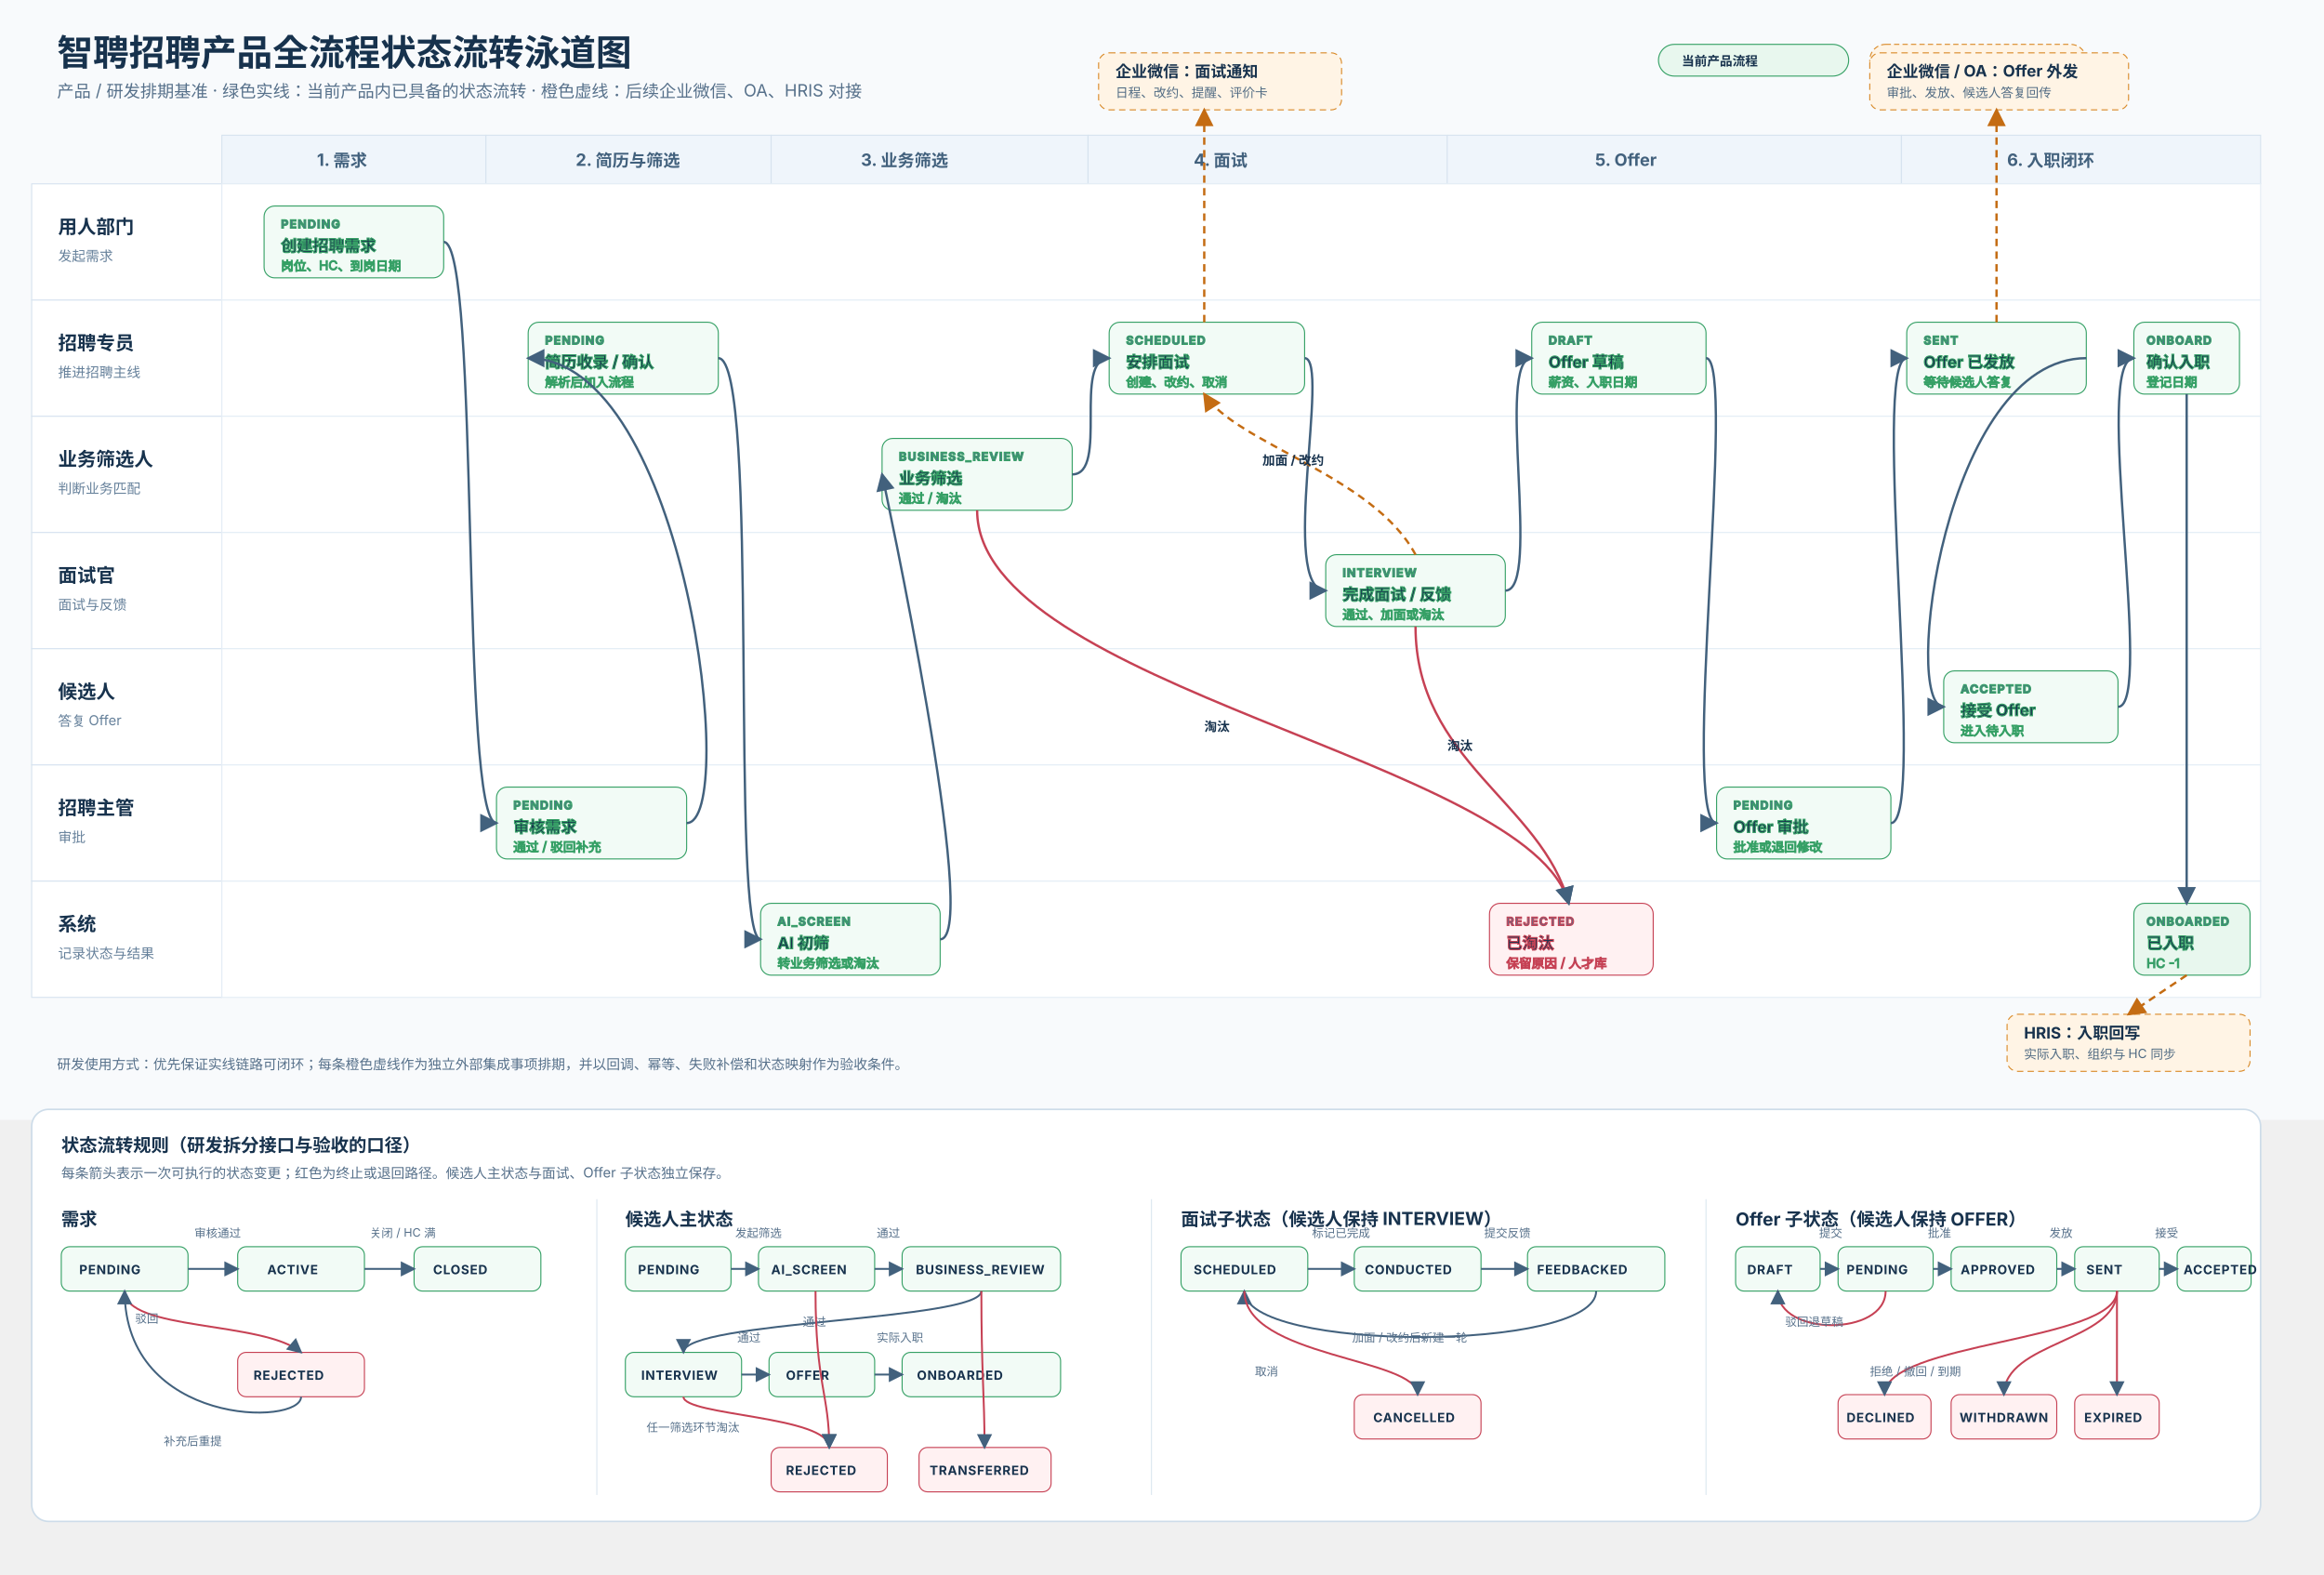
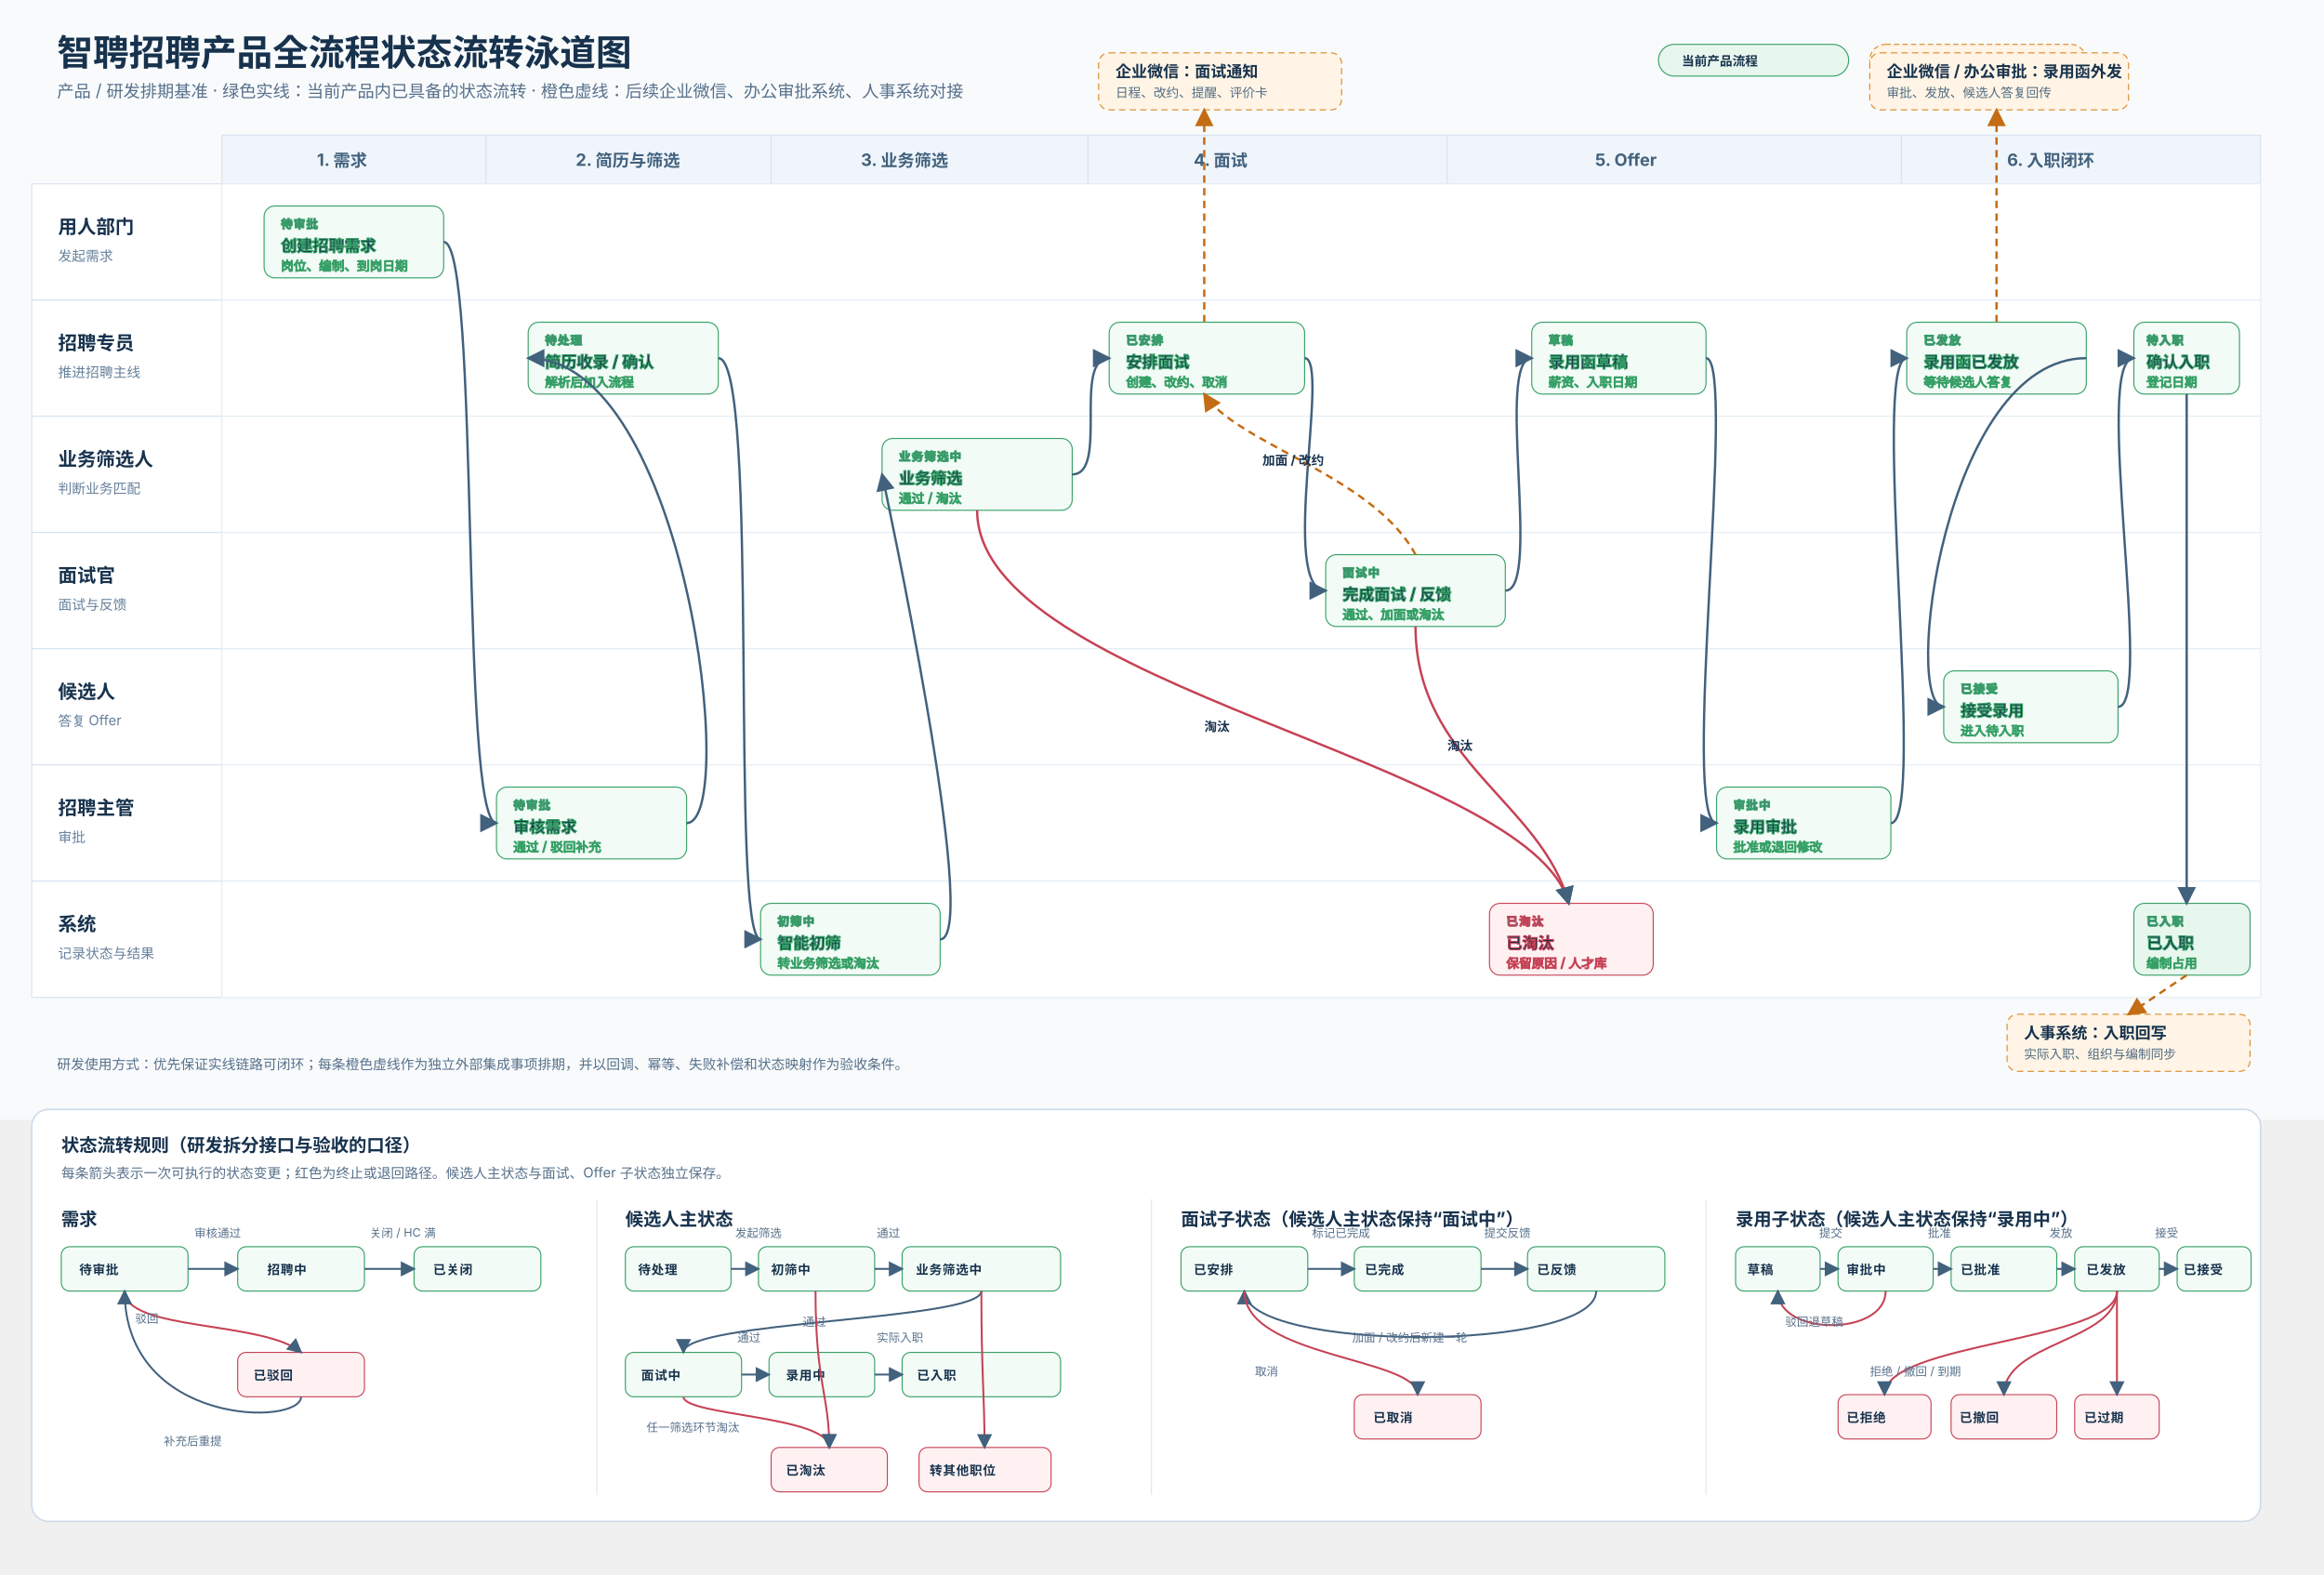
<svg xmlns="http://www.w3.org/2000/svg" width="2200" height="1490" viewBox="0 0 2200 1490" role="img" aria-labelledby="title desc">
  <defs>
    <marker id="arrow" markerWidth="9" markerHeight="9" refX="7" refY="4" orient="auto">
      <path d="M0,0 L0,8 L8,4z" fill="#42617d" />
    </marker>
    <marker id="futureArrow" markerWidth="9" markerHeight="9" refX="7" refY="4" orient="auto">
      <path d="M0,0 L0,8 L8,4z" fill="#c46c13" />
    </marker>
    <style>
      text{font-family:-apple-system,BlinkMacSystemFont,'PingFang SC','Microsoft YaHei',sans-serif;fill:#17324d}.title{font-size:34px;font-weight:700}.sub{font-size:16px;fill:#56708a}.lane{font-size:18px;font-weight:700}.laneSub{font-size:13px;fill:#65809a}.phase{font-size:16px;font-weight:700;fill:#42617d}.nodeTitle{font-size:15px;font-weight:700}.nodeStatus{font-size:11px;font-weight:700;letter-spacing:1px;fill:#50708c}.nodeDetail{font-size:12px;fill:#506b83}.edge{fill:none;stroke:#42617d;stroke-width:2.2;marker-end:url(#arrow)}.future{fill:none;stroke:#c46c13;stroke-width:2.2;stroke-dasharray:7 5;marker-end:url(#futureArrow)}.branch{fill:none;stroke:#c64154;stroke-width:2.2;marker-end:url(#arrow)}.label{font-size:12px;font-weight:700}.note{font-size:13px;fill:#56708a}.stateTitle{font-size:17px;font-weight:700}.stateBox{fill:#f2fbf6;stroke:#35a065}.stateTerminal{fill:#fff1f2;stroke:#c64154}.stateText{font-size:12px;font-weight:700;letter-spacing:.6px}.stateAction{font-size:11px;fill:#56708a}.stateEdge{fill:none;stroke:#42617d;stroke-width:1.8;marker-end:url(#arrow)}.stateBranch{fill:none;stroke:#c64154;stroke-width:1.8;marker-end:url(#arrow)}
    </style>
  </defs>
  <rect width="2200" height="1060" fill="#f8fafc" />
  <text x="54" y="62" class="title">智聘招聘产品全流程状态流转泳道图</text>
-   <text x="54" y="92" class="sub">产品 / 研发排期基准 · 绿色实线：当前产品内已具备的状态流转 · 橙色虚线：后续企业微信、OA、HRIS 对接</text>
+   <text x="54" y="92" class="sub">产品 / 研发排期基准 · 绿色实线：当前产品内已具备的状态流转 · 橙色虚线：后续企业微信、办公审批系统、人事系统对接</text>
  <rect x="1570" y="42" width="180" height="30" rx="15" fill="#e8f7ee" stroke="#35a065" />
  <text x="1592" y="62" class="label" fill="#17653d">当前产品流程</text>
  <rect x="1770" y="42" width="205" height="30" rx="15" fill="#fff4e5" stroke="#d98a29" stroke-dasharray="5 3" />
  <text x="1792" y="62" class="label" fill="#9b5811">后续外部接口</text>
  <g fill="#eff5fb" stroke="#d7e3ef">
    <rect x="210" y="128" width="250" height="46" />
    <rect x="460" y="128" width="270" height="46" />
    <rect x="730" y="128" width="300" height="46" />
    <rect x="1030" y="128" width="340" height="46" />
    <rect x="1370" y="128" width="430" height="46" />
    <rect x="1800" y="128" width="340" height="46" />
  </g>
  <text x="300" y="157" class="phase">1. 需求</text>
  <text x="545" y="157" class="phase">2. 简历与筛选</text>
  <text x="815" y="157" class="phase">3. 业务筛选</text>
  <text x="1130" y="157" class="phase">4. 面试</text>
  <text x="1510" y="157" class="phase">5. Offer</text>
  <text x="1900" y="157" class="phase">6. 入职闭环</text>
  <g fill="#fff" stroke="#d7e3ef">
    <rect x="30" y="174" width="180" height="110" />
    <rect x="30" y="284" width="180" height="110" />
    <rect x="30" y="394" width="180" height="110" />
    <rect x="30" y="504" width="180" height="110" />
    <rect x="30" y="614" width="180" height="110" />
    <rect x="30" y="724" width="180" height="110" />
    <rect x="30" y="834" width="180" height="110" />
  </g>
  <g fill="#fff" stroke="#e4edf5">
    <rect x="210" y="174" width="1930" height="110" />
    <rect x="210" y="284" width="1930" height="110" />
    <rect x="210" y="394" width="1930" height="110" />
    <rect x="210" y="504" width="1930" height="110" />
    <rect x="210" y="614" width="1930" height="110" />
    <rect x="210" y="724" width="1930" height="110" />
    <rect x="210" y="834" width="1930" height="110" />
  </g>
  <g>
    <text x="55" y="221" class="lane">用人部门</text>
    <text x="55" y="247" class="laneSub">发起需求</text>
    <text x="55" y="331" class="lane">招聘专员</text>
    <text x="55" y="357" class="laneSub">推进招聘主线</text>
    <text x="55" y="441" class="lane">业务筛选人</text>
    <text x="55" y="467" class="laneSub">判断业务匹配</text>
    <text x="55" y="551" class="lane">面试官</text>
    <text x="55" y="577" class="laneSub">面试与反馈</text>
    <text x="55" y="661" class="lane">候选人</text>
    <text x="55" y="687" class="laneSub">答复 Offer</text>
    <text x="55" y="771" class="lane">招聘主管</text>
    <text x="55" y="797" class="laneSub">审批</text>
    <text x="55" y="881" class="lane">系统</text>
    <text x="55" y="907" class="laneSub">记录状态与结果</text>
  </g>
  <g stroke="#35a065" fill="#f2fbf6">
    <rect x="250" y="195" width="170" height="68" rx="10" />
-     <text x="266" y="216" class="nodeStatus">PENDING</text>
+     <text x="266" y="216" class="nodeStatus">待审批</text>
    <text x="266" y="238" class="nodeTitle">创建招聘需求</text>
-     <text x="266" y="256" class="nodeDetail">岗位、HC、到岗日期</text>
+     <text x="266" y="256" class="nodeDetail">岗位、编制、到岗日期</text>
  </g>
  <g stroke="#35a065" fill="#f2fbf6">
    <rect x="470" y="745" width="180" height="68" rx="10" />
-     <text x="486" y="766" class="nodeStatus">PENDING</text>
+     <text x="486" y="766" class="nodeStatus">待审批</text>
    <text x="486" y="788" class="nodeTitle">审核需求</text>
    <text x="486" y="806" class="nodeDetail">通过 / 驳回补充</text>
  </g>
  <g stroke="#35a065" fill="#f2fbf6">
    <rect x="500" y="305" width="180" height="68" rx="10" />
-     <text x="516" y="326" class="nodeStatus">PENDING</text>
+     <text x="516" y="326" class="nodeStatus">待处理</text>
    <text x="516" y="348" class="nodeTitle">简历收录 / 确认</text>
    <text x="516" y="366" class="nodeDetail">解析后加入流程</text>
  </g>
  <g stroke="#35a065" fill="#f2fbf6">
    <rect x="720" y="855" width="170" height="68" rx="10" />
-     <text x="736" y="876" class="nodeStatus">AI_SCREEN</text>
-     <text x="736" y="898" class="nodeTitle">AI 初筛</text>
+     <text x="736" y="876" class="nodeStatus">初筛中</text>
+     <text x="736" y="898" class="nodeTitle">智能初筛</text>
    <text x="736" y="916" class="nodeDetail">转业务筛选或淘汰</text>
  </g>
  <g stroke="#35a065" fill="#f2fbf6">
    <rect x="835" y="415" width="180" height="68" rx="10" />
-     <text x="851" y="436" class="nodeStatus">BUSINESS_REVIEW</text>
+     <text x="851" y="436" class="nodeStatus">业务筛选中</text>
    <text x="851" y="458" class="nodeTitle">业务筛选</text>
    <text x="851" y="476" class="nodeDetail">通过 / 淘汰</text>
  </g>
  <g stroke="#35a065" fill="#f2fbf6">
    <rect x="1050" y="305" width="185" height="68" rx="10" />
-     <text x="1066" y="326" class="nodeStatus">SCHEDULED</text>
+     <text x="1066" y="326" class="nodeStatus">已安排</text>
    <text x="1066" y="348" class="nodeTitle">安排面试</text>
    <text x="1066" y="366" class="nodeDetail">创建、改约、取消</text>
  </g>
  <g stroke="#35a065" fill="#f2fbf6">
    <rect x="1255" y="525" width="170" height="68" rx="10" />
-     <text x="1271" y="546" class="nodeStatus">INTERVIEW</text>
+     <text x="1271" y="546" class="nodeStatus">面试中</text>
    <text x="1271" y="568" class="nodeTitle">完成面试 / 反馈</text>
    <text x="1271" y="586" class="nodeDetail">通过、加面或淘汰</text>
  </g>
  <g stroke="#35a065" fill="#f2fbf6">
    <rect x="1450" y="305" width="165" height="68" rx="10" />
-     <text x="1466" y="326" class="nodeStatus">DRAFT</text>
-     <text x="1466" y="348" class="nodeTitle">Offer 草稿</text>
+     <text x="1466" y="326" class="nodeStatus">草稿</text>
+     <text x="1466" y="348" class="nodeTitle">录用函草稿</text>
    <text x="1466" y="366" class="nodeDetail">薪资、入职日期</text>
  </g>
  <g stroke="#35a065" fill="#f2fbf6">
    <rect x="1625" y="745" width="165" height="68" rx="10" />
-     <text x="1641" y="766" class="nodeStatus">PENDING</text>
-     <text x="1641" y="788" class="nodeTitle">Offer 审批</text>
+     <text x="1641" y="766" class="nodeStatus">审批中</text>
+     <text x="1641" y="788" class="nodeTitle">录用审批</text>
    <text x="1641" y="806" class="nodeDetail">批准或退回修改</text>
  </g>
  <g stroke="#35a065" fill="#f2fbf6">
    <rect x="1805" y="305" width="170" height="68" rx="10" />
-     <text x="1821" y="326" class="nodeStatus">SENT</text>
-     <text x="1821" y="348" class="nodeTitle">Offer 已发放</text>
+     <text x="1821" y="326" class="nodeStatus">已发放</text>
+     <text x="1821" y="348" class="nodeTitle">录用函已发放</text>
    <text x="1821" y="366" class="nodeDetail">等待候选人答复</text>
  </g>
  <g stroke="#35a065" fill="#f2fbf6">
    <rect x="1840" y="635" width="165" height="68" rx="10" />
-     <text x="1856" y="656" class="nodeStatus">ACCEPTED</text>
-     <text x="1856" y="678" class="nodeTitle">接受 Offer</text>
+     <text x="1856" y="656" class="nodeStatus">已接受</text>
+     <text x="1856" y="678" class="nodeTitle">接受录用</text>
    <text x="1856" y="696" class="nodeDetail">进入待入职</text>
  </g>
  <g stroke="#35a065" fill="#f2fbf6">
    <rect x="2020" y="305" width="100" height="68" rx="10" />
-     <text x="2032" y="326" class="nodeStatus">ONBOARD</text>
+     <text x="2032" y="326" class="nodeStatus">待入职</text>
    <text x="2032" y="348" class="nodeTitle">确认入职</text>
    <text x="2032" y="366" class="nodeDetail">登记日期</text>
  </g>
  <g stroke="#35a065" fill="#e8f7ee">
    <rect x="2020" y="855" width="110" height="68" rx="10" />
-     <text x="2032" y="876" class="nodeStatus">ONBOARDED</text>
+     <text x="2032" y="876" class="nodeStatus">已入职</text>
    <text x="2032" y="898" class="nodeTitle">已入职</text>
-     <text x="2032" y="916" class="nodeDetail">HC -1</text>
+     <text x="2032" y="916" class="nodeDetail">编制占用</text>
  </g>
  <g stroke="#c64154" fill="#fff1f2">
    <rect x="1410" y="855" width="155" height="68" rx="10" />
-     <text x="1426" y="876" class="nodeStatus">REJECTED</text>
+     <text x="1426" y="876" class="nodeStatus">已淘汰</text>
    <text x="1426" y="898" class="nodeTitle">已淘汰</text>
    <text x="1426" y="916" class="nodeDetail">保留原因 / 人才库</text>
  </g>
  <path class="edge" d="M420 229 C455 229 435 779 470 779" />
  <path class="edge" d="M650 779 C700 779 650 339 500 339" />
  <path class="edge" d="M680 339 C720 339 690 889 720 889" />
  <path class="edge" d="M890 889 C930 889 835 449 835 449" />
  <path class="edge" d="M1015 449 C1050 449 1015 339 1050 339" />
  <path class="edge" d="M1235 339 C1260 339 1210 559 1255 559" />
  <path class="edge" d="M1425 559 C1460 559 1415 339 1450 339" />
  <path class="edge" d="M1615 339 C1645 339 1590 779 1625 779" />
  <path class="edge" d="M1790 779 C1825 779 1770 339 1805 339" />
  <path class="edge" d="M1975 339 C1840 339 1800 669 1840 669" />
  <path class="edge" d="M2005 669 C2040 669 1980 339 2020 339" />
  <path class="edge" d="M2070 373 C2070 520 2070 710 2070 855" />
  <path class="branch" d="M925 483 C925 650 1450 720 1485 855" />
  <text x="1140" y="692" class="label" fill="#c64154">淘汰</text>
  <path class="branch" d="M1340 593 C1340 720 1460 760 1485 855" />
  <text x="1370" y="710" class="label" fill="#c64154">淘汰</text>
  <path class="future" d="M1340 525 C1300 450 1170 420 1140 373" />
  <text x="1195" y="440" class="label" fill="#c46c13">加面 / 改约</text>
  <g fill="#fff4e5" stroke="#d98a29" stroke-dasharray="6 4">
    <rect x="1040" y="50" width="230" height="54" rx="10" />
    <rect x="1770" y="50" width="245" height="54" rx="10" />
    <rect x="1900" y="960" width="230" height="54" rx="10" />
  </g>
  <text x="1056" y="73" class="nodeTitle" fill="#9b5811">企业微信：面试通知</text>
  <text x="1056" y="92" class="nodeDetail">日程、改约、提醒、评价卡</text>
-   <text x="1786" y="73" class="nodeTitle" fill="#9b5811">企业微信 / OA：Offer 外发</text>
+   <text x="1786" y="73" class="nodeTitle" fill="#9b5811">企业微信 / 办公审批：录用函外发</text>
  <text x="1786" y="92" class="nodeDetail">审批、发放、候选人答复回传</text>
-   <text x="1916" y="983" class="nodeTitle" fill="#9b5811">HRIS：入职回写</text>
-   <text x="1916" y="1002" class="nodeDetail">实际入职、组织与 HC 同步</text>
+   <text x="1916" y="983" class="nodeTitle" fill="#9b5811">人事系统：入职回写</text>
+   <text x="1916" y="1002" class="nodeDetail">实际入职、组织与编制同步</text>
  <path class="future" d="M1140 305 L1140 104" />
  <path class="future" d="M1890 305 L1890 104" />
  <path class="future" d="M2070 923 L2015 960" />
  <text x="54" y="1012" class="note">研发使用方式：优先保证实线链路可闭环；每条橙色虚线作为独立外部集成事项排期，并以回调、幂等、失败补偿和状态映射作为验收条件。</text>
  <rect x="30" y="1050" width="2110" height="390" rx="16" fill="#ffffff" stroke="#cddce9" stroke-width="1.5" />
  <text x="58" y="1090" class="stateTitle">状态流转规则（研发拆分接口与验收的口径）</text>
  <text x="58" y="1115" class="note">每条箭头表示一次可执行的状态变更；红色为终止或退回路径。候选人主状态与面试、Offer 子状态独立保存。</text>
  <line x1="565" y1="1135" x2="565" y2="1415" stroke="#dce7f0" />
  <line x1="1090" y1="1135" x2="1090" y2="1415" stroke="#dce7f0" />
  <line x1="1615" y1="1135" x2="1615" y2="1415" stroke="#dce7f0" />
  <text x="58" y="1160" class="stateTitle">需求</text>
  <g class="stateBox">
    <rect x="58" y="1180" width="120" height="42" rx="8" />
    <rect x="225" y="1180" width="120" height="42" rx="8" />
    <rect x="392" y="1180" width="120" height="42" rx="8" />
  </g>
-   <text x="75" y="1206" class="stateText">PENDING</text>
-   <text x="253" y="1206" class="stateText">ACTIVE</text>
-   <text x="410" y="1206" class="stateText">CLOSED</text>
+   <text x="75" y="1206" class="stateText">待审批</text>
+   <text x="253" y="1206" class="stateText">招聘中</text>
+   <text x="410" y="1206" class="stateText">已关闭</text>
  <path class="stateEdge" d="M178 1201 L225 1201" />
  <text x="184" y="1171" class="stateAction">审核通过</text>
  <path class="stateEdge" d="M345 1201 L392 1201" />
  <text x="350" y="1171" class="stateAction">关闭 / HC 满</text>
  <g class="stateTerminal">
    <rect x="225" y="1280" width="120" height="42" rx="8" />
  </g>
-   <text x="240" y="1306" class="stateText">REJECTED</text>
+   <text x="240" y="1306" class="stateText">已驳回</text>
  <path class="stateBranch" d="M118 1222 C118 1260 250 1250 285 1280" />
  <text x="128" y="1252" class="stateAction">驳回</text>
  <path class="stateEdge" d="M285 1322 C285 1350 118 1350 118 1222" />
  <text x="155" y="1368" class="stateAction">补充后重提</text>
  <text x="592" y="1160" class="stateTitle">候选人主状态</text>
  <g class="stateBox">
    <rect x="592" y="1180" width="100" height="42" rx="8" />
    <rect x="718" y="1180" width="110" height="42" rx="8" />
    <rect x="854" y="1180" width="150" height="42" rx="8" />
    <rect x="592" y="1280" width="110" height="42" rx="8" />
    <rect x="728" y="1280" width="100" height="42" rx="8" />
    <rect x="854" y="1280" width="150" height="42" rx="8" />
  </g>
-   <text x="604" y="1206" class="stateText">PENDING</text>
-   <text x="730" y="1206" class="stateText">AI_SCREEN</text>
-   <text x="867" y="1206" class="stateText">BUSINESS_REVIEW</text>
-   <text x="607" y="1306" class="stateText">INTERVIEW</text>
-   <text x="744" y="1306" class="stateText">OFFER</text>
-   <text x="868" y="1306" class="stateText">ONBOARDED</text>
+   <text x="604" y="1206" class="stateText">待处理</text>
+   <text x="730" y="1206" class="stateText">初筛中</text>
+   <text x="867" y="1206" class="stateText">业务筛选中</text>
+   <text x="607" y="1306" class="stateText">面试中</text>
+   <text x="744" y="1306" class="stateText">录用中</text>
+   <text x="868" y="1306" class="stateText">已入职</text>
  <path class="stateEdge" d="M692 1201 L718 1201" />
  <path class="stateEdge" d="M828 1201 L854 1201" />
  <path class="stateEdge" d="M929 1222 C929 1250 647 1250 647 1280" />
  <path class="stateEdge" d="M702 1301 L728 1301" />
  <path class="stateEdge" d="M828 1301 L854 1301" />
  <text x="696" y="1171" class="stateAction">发起筛选</text>
  <text x="830" y="1171" class="stateAction">通过</text>
  <text x="760" y="1255" class="stateAction">通过</text>
  <text x="698" y="1270" class="stateAction">通过</text>
  <text x="830" y="1270" class="stateAction">实际入职</text>
  <g class="stateTerminal">
    <rect x="730" y="1370" width="110" height="42" rx="8" />
    <rect x="870" y="1370" width="125" height="42" rx="8" />
  </g>
-   <text x="744" y="1396" class="stateText">REJECTED</text>
-   <text x="880" y="1396" class="stateText">TRANSFERRED</text>
+   <text x="744" y="1396" class="stateText">已淘汰</text>
+   <text x="880" y="1396" class="stateText">转其他职位</text>
  <path class="stateBranch" d="M772 1222 C772 1310 785 1320 785 1370" />
  <path class="stateBranch" d="M929 1222 C929 1300 932 1320 932 1370" />
  <path class="stateBranch" d="M647 1322 C647 1340 785 1340 785 1370" />
  <text x="612" y="1355" class="stateAction">任一筛选环节淘汰</text>
-   <text x="1118" y="1160" class="stateTitle">面试子状态（候选人保持 INTERVIEW）</text>
+   <text x="1118" y="1160" class="stateTitle">面试子状态（候选人主状态保持“面试中”）</text>
  <g class="stateBox">
    <rect x="1118" y="1180" width="120" height="42" rx="8" />
    <rect x="1282" y="1180" width="120" height="42" rx="8" />
    <rect x="1446" y="1180" width="130" height="42" rx="8" />
  </g>
-   <text x="1130" y="1206" class="stateText">SCHEDULED</text>
-   <text x="1292" y="1206" class="stateText">CONDUCTED</text>
-   <text x="1455" y="1206" class="stateText">FEEDBACKED</text>
+   <text x="1130" y="1206" class="stateText">已安排</text>
+   <text x="1292" y="1206" class="stateText">已完成</text>
+   <text x="1455" y="1206" class="stateText">已反馈</text>
  <path class="stateEdge" d="M1238 1201 L1282 1201" />
  <path class="stateEdge" d="M1402 1201 L1446 1201" />
  <text x="1242" y="1171" class="stateAction">标记已完成</text>
  <text x="1405" y="1171" class="stateAction">提交反馈</text>
  <path class="stateEdge" d="M1511 1222 C1511 1280 1178 1280 1178 1222" />
  <text x="1280" y="1270" class="stateAction">加面 / 改约后新建一轮</text>
  <g class="stateTerminal">
    <rect x="1282" y="1320" width="120" height="42" rx="8" />
  </g>
-   <text x="1300" y="1346" class="stateText">CANCELLED</text>
+   <text x="1300" y="1346" class="stateText">已取消</text>
  <path class="stateBranch" d="M1178 1222 C1178 1285 1342 1285 1342 1320" />
  <text x="1188" y="1302" class="stateAction">取消</text>
-   <text x="1643" y="1160" class="stateTitle">Offer 子状态（候选人保持 OFFER）</text>
+   <text x="1643" y="1160" class="stateTitle">录用子状态（候选人主状态保持“录用中”）</text>
  <g class="stateBox">
    <rect x="1643" y="1180" width="80" height="42" rx="8" />
    <rect x="1740" y="1180" width="90" height="42" rx="8" />
    <rect x="1847" y="1180" width="100" height="42" rx="8" />
    <rect x="1964" y="1180" width="80" height="42" rx="8" />
    <rect x="2061" y="1180" width="70" height="42" rx="8" />
  </g>
-   <text x="1654" y="1206" class="stateText">DRAFT</text>
-   <text x="1748" y="1206" class="stateText">PENDING</text>
-   <text x="1856" y="1206" class="stateText">APPROVED</text>
-   <text x="1975" y="1206" class="stateText">SENT</text>
-   <text x="2067" y="1206" class="stateText">ACCEPTED</text>
+   <text x="1654" y="1206" class="stateText">草稿</text>
+   <text x="1748" y="1206" class="stateText">审批中</text>
+   <text x="1856" y="1206" class="stateText">已批准</text>
+   <text x="1975" y="1206" class="stateText">已发放</text>
+   <text x="2067" y="1206" class="stateText">已接受</text>
  <path class="stateEdge" d="M1723 1201 L1740 1201" />
  <path class="stateEdge" d="M1830 1201 L1847 1201" />
  <path class="stateEdge" d="M1947 1201 L1964 1201" />
  <path class="stateEdge" d="M2044 1201 L2061 1201" />
  <text x="1722" y="1171" class="stateAction">提交</text>
  <text x="1825" y="1171" class="stateAction">批准</text>
  <text x="1940" y="1171" class="stateAction">发放</text>
  <text x="2040" y="1171" class="stateAction">接受</text>
  <path class="stateBranch" d="M1785 1222 C1785 1265 1683 1265 1683 1222" />
  <text x="1690" y="1255" class="stateAction">驳回退草稿</text>
  <g class="stateTerminal">
    <rect x="1740" y="1320" width="88" height="42" rx="8" />
    <rect x="1847" y="1320" width="100" height="42" rx="8" />
    <rect x="1964" y="1320" width="80" height="42" rx="8" />
  </g>
-   <text x="1748" y="1346" class="stateText">DECLINED</text>
-   <text x="1855" y="1346" class="stateText">WITHDRAWN</text>
-   <text x="1973" y="1346" class="stateText">EXPIRED</text>
+   <text x="1748" y="1346" class="stateText">已拒绝</text>
+   <text x="1855" y="1346" class="stateText">已撤回</text>
+   <text x="1973" y="1346" class="stateText">已过期</text>
  <path class="stateBranch" d="M2004 1222 C2004 1270 1784 1270 1784 1320" />
  <path class="stateBranch" d="M2004 1222 C2004 1270 1897 1270 1897 1320" />
  <path class="stateBranch" d="M2004 1222 L2004 1320" />
  <text x="1770" y="1302" class="stateAction">拒绝 / 撤回 / 到期</text>
</svg>
